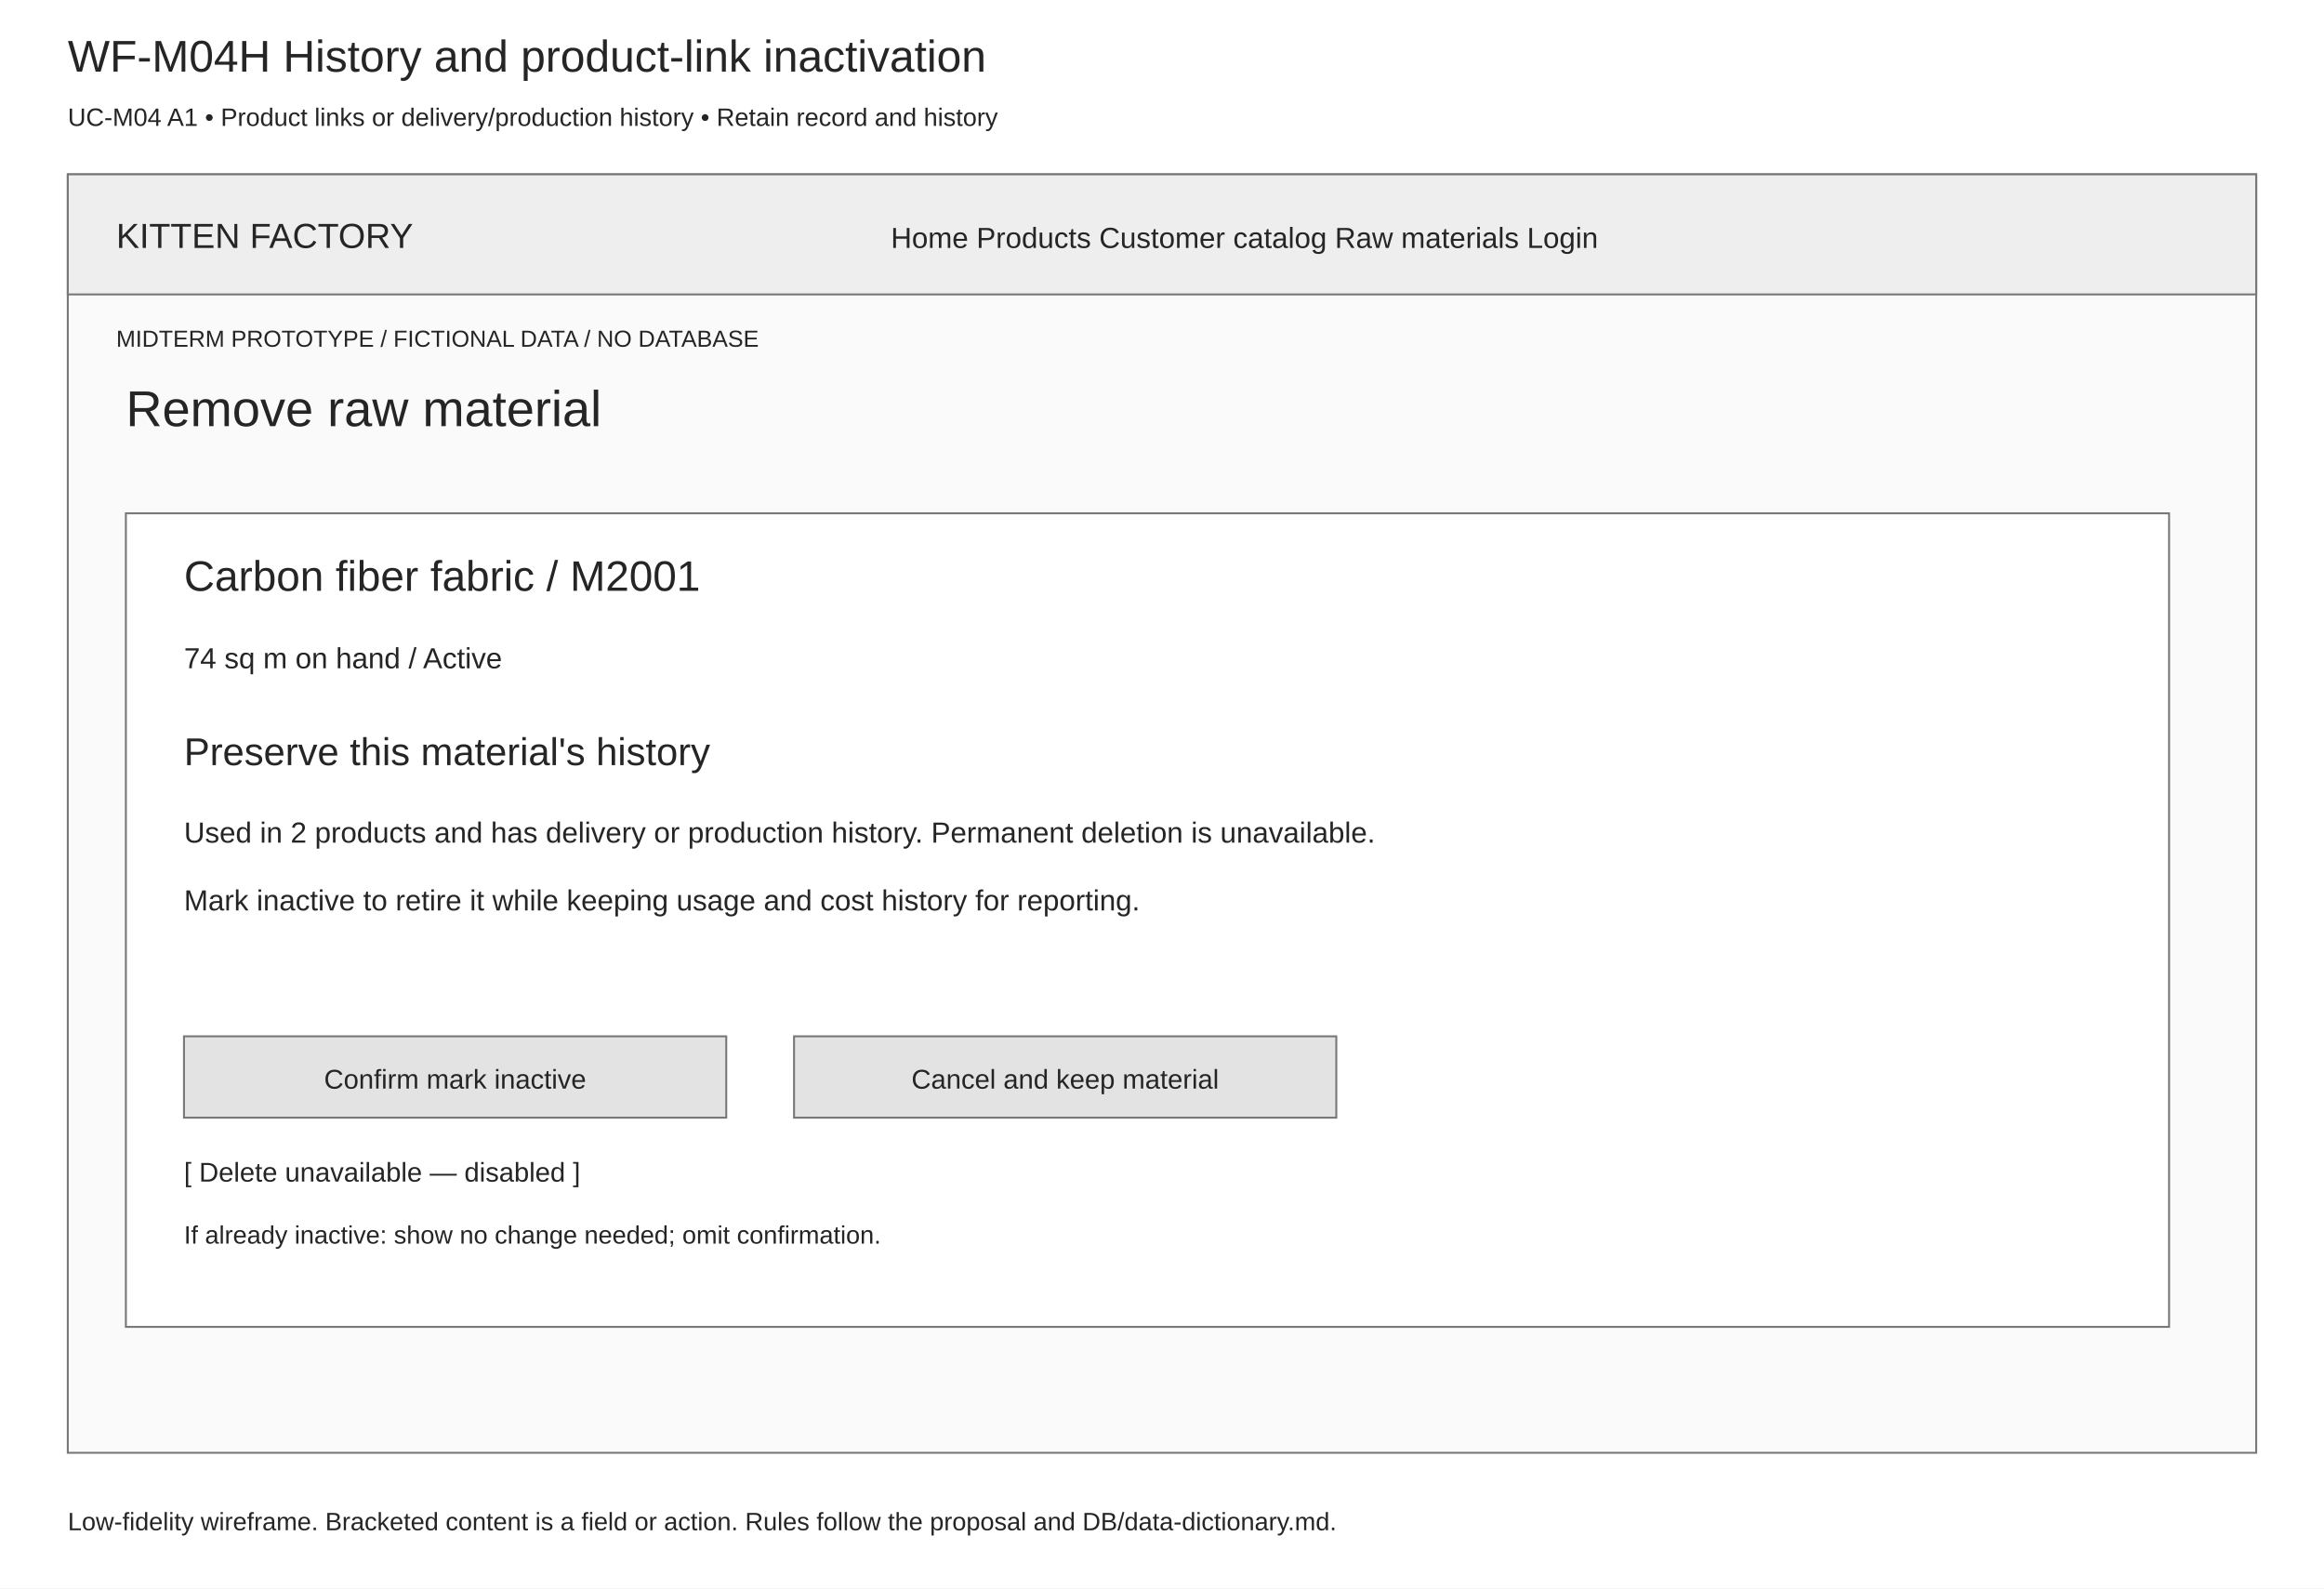
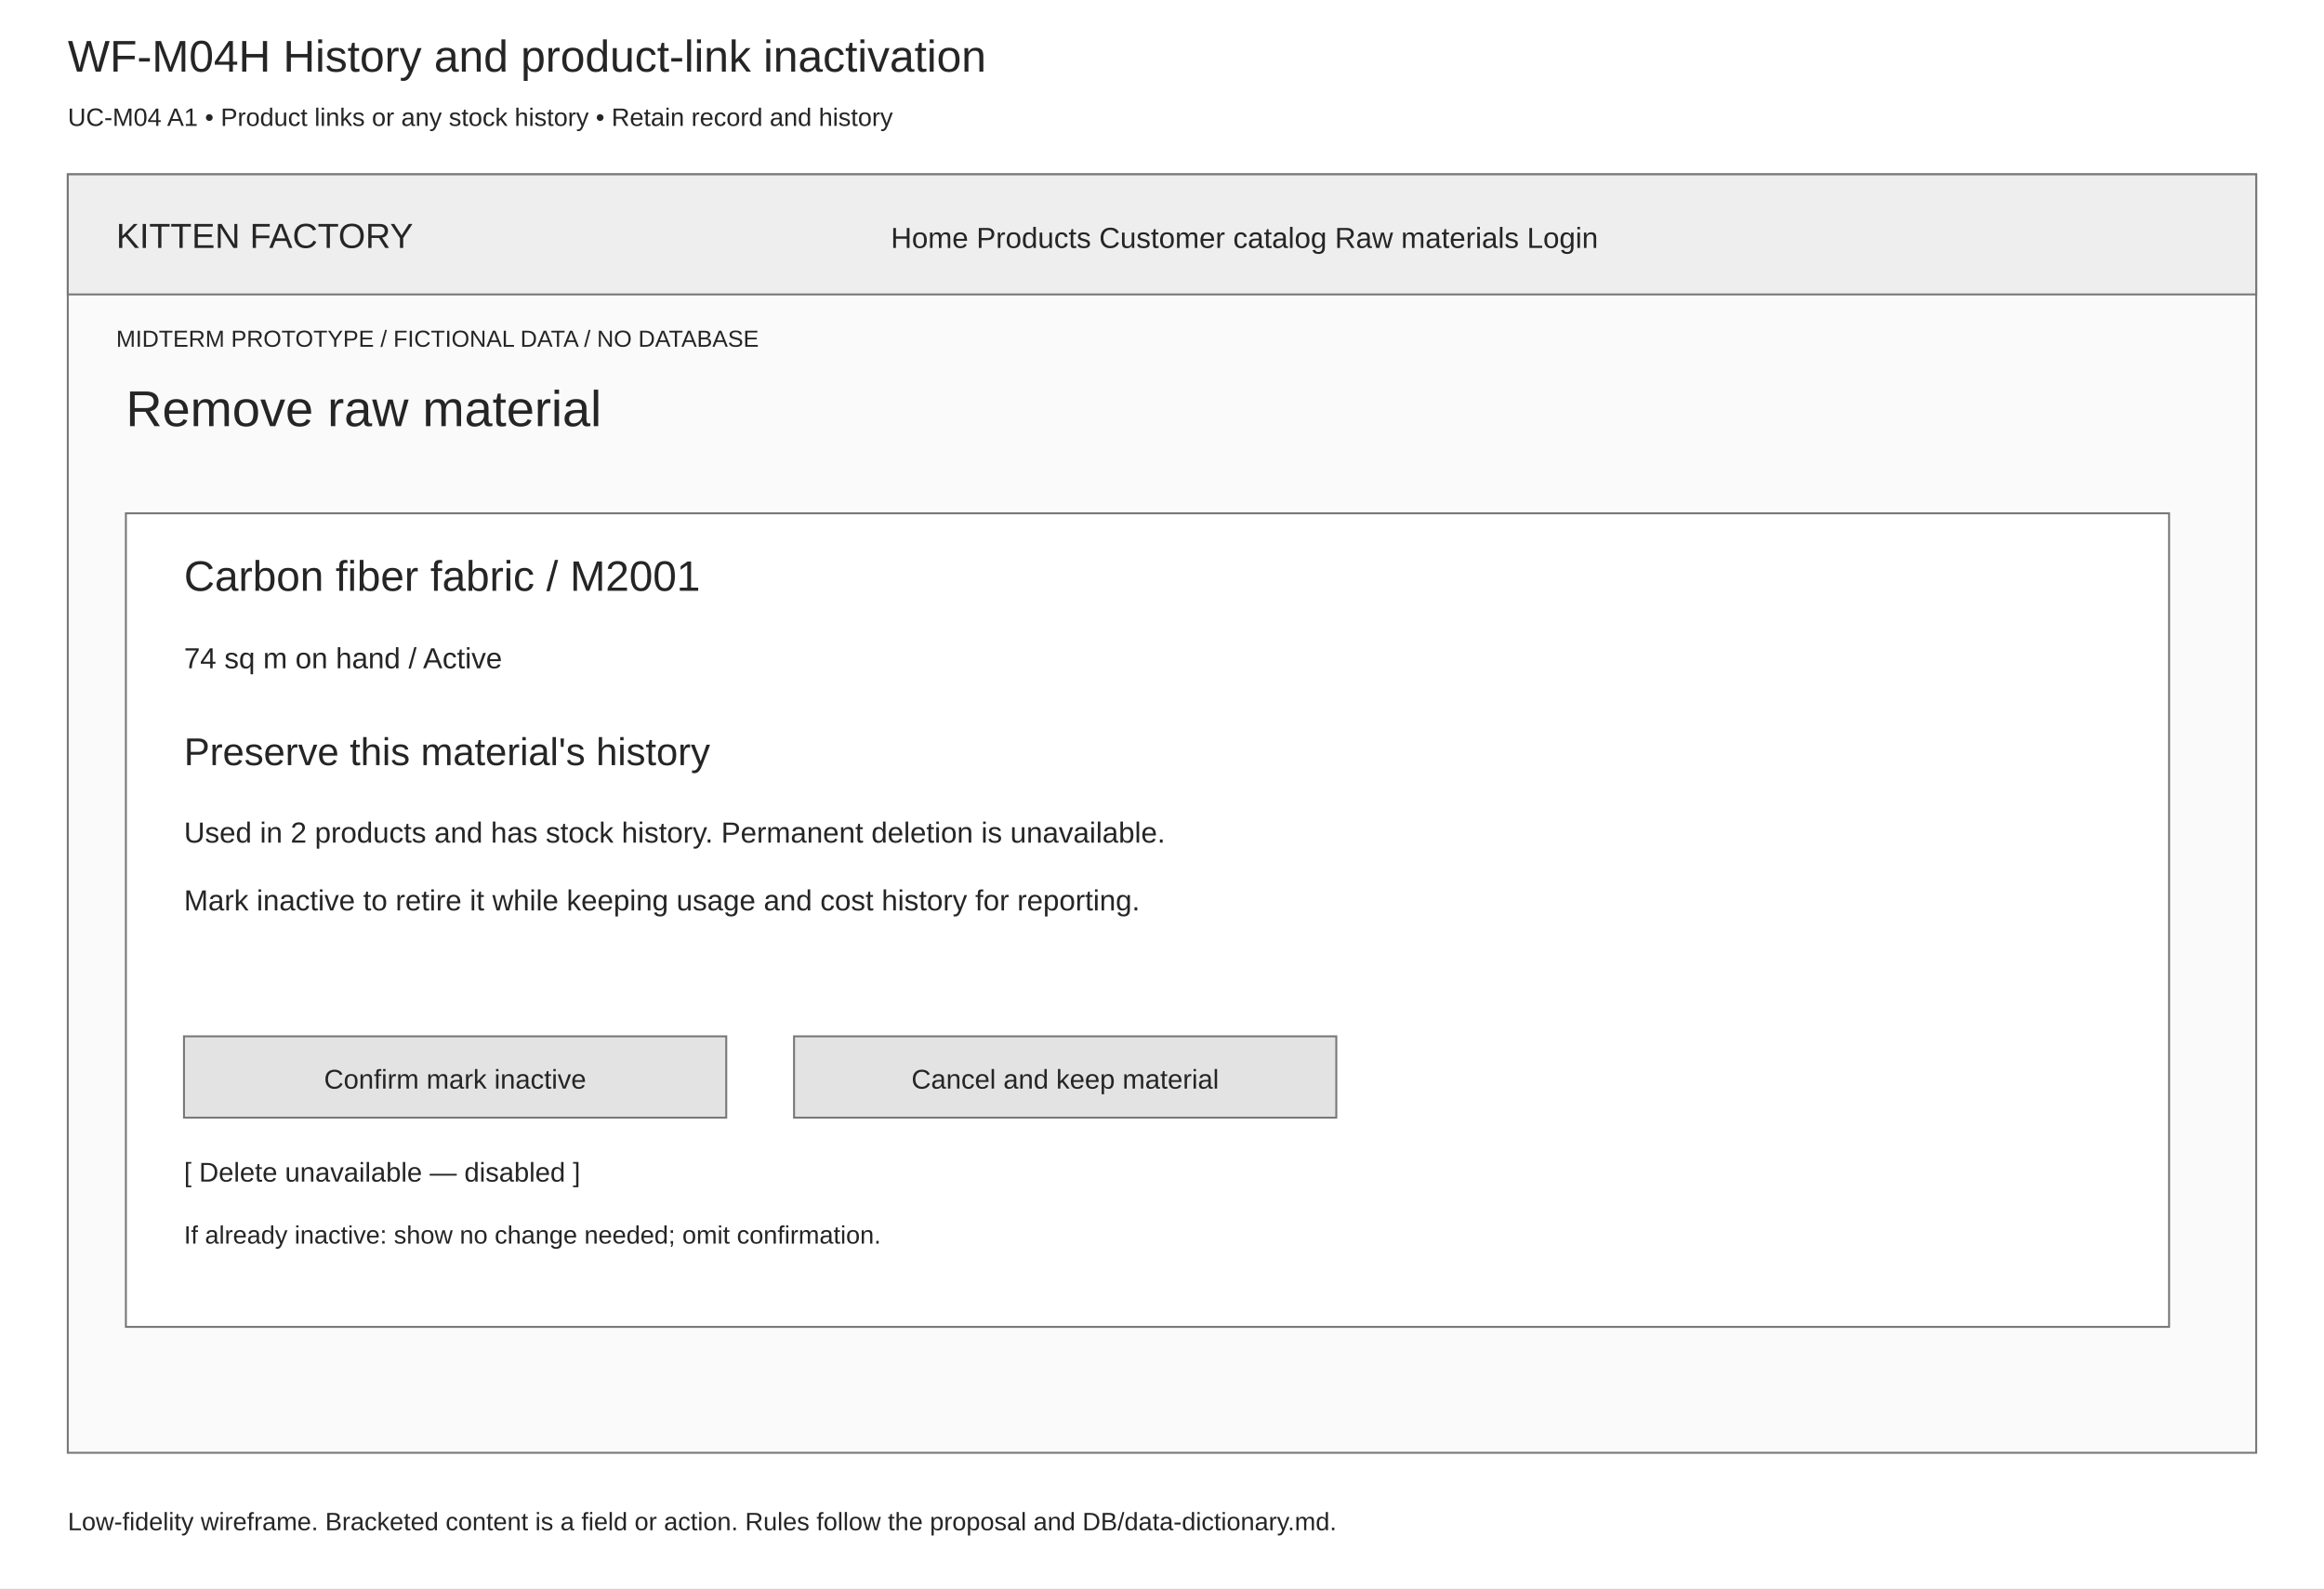
<svg xmlns="http://www.w3.org/2000/svg" width="1200" height="820" viewBox="0 0 1200 820" role="img" aria-label="WF-M04H History and product-link inactivation">
  <rect width="100%" height="100%" fill="white" />
  <text x="35" y="37" font-family="Arial,sans-serif" font-size="23" fill="#252525">WF-M04H  History and product-link inactivation</text>
-   <text x="35" y="65" font-family="Arial,sans-serif" font-size="13" fill="#252525">UC-M04 A1 • Product links or delivery/production history • Retain record and history</text>
+   <text x="35" y="65" font-family="Arial,sans-serif" font-size="13" fill="#252525">UC-M04 A1 • Product links or any stock history • Retain record and history</text>
  <rect x="35" y="90" width="1130" height="660" fill="#fafafa" stroke="#777" />
  <rect x="35" y="90" width="1130" height="62" fill="#eee" stroke="#777" />
  <text x="60" y="128" font-family="Arial,sans-serif" font-size="18" fill="#252525">KITTEN FACTORY</text>
  <text x="460" y="128" font-family="Arial,sans-serif" font-size="15" fill="#252525">Home    Products    Customer catalog    Raw materials    Login</text>
  <text x="60" y="179" font-family="Arial,sans-serif" font-size="12" fill="#252525">MIDTERM PROTOTYPE / FICTIONAL DATA / NO DATABASE</text>
  <text x="65" y="220" font-family="Arial,sans-serif" font-size="26" fill="#252525">Remove raw material</text>
  <rect x="65" y="265" width="1055" height="420" fill="#fff" stroke="#777" />
  <text x="95" y="305" font-family="Arial,sans-serif" font-size="22" fill="#252525">Carbon fiber fabric / M2001</text>
  <text x="95" y="345" font-family="Arial,sans-serif" font-size="15" fill="#252525">74 sq m on hand / Active</text>
  <text x="95" y="395" font-family="Arial,sans-serif" font-size="20" fill="#252525">Preserve this material's history</text>
-   <text x="95" y="435" font-family="Arial,sans-serif" font-size="15" fill="#252525">Used in 2 products and has delivery or production history. Permanent deletion is unavailable.</text>
+   <text x="95" y="435" font-family="Arial,sans-serif" font-size="15" fill="#252525">Used in 2 products and has stock history. Permanent deletion is unavailable.</text>
  <text x="95" y="470" font-family="Arial,sans-serif" font-size="15" fill="#252525">Mark inactive to retire it while keeping usage and cost history for reporting.</text>
  <rect x="95" y="535" width="280" height="42" fill="#e3e3e3" stroke="#777" />
  <text x="235.0" y="562.0" font-family="Arial,sans-serif" font-size="14" fill="#252525" text-anchor="middle">Confirm mark inactive</text>
  <rect x="410" y="535" width="280" height="42" fill="#e3e3e3" stroke="#777" />
  <text x="550.0" y="562.0" font-family="Arial,sans-serif" font-size="14" fill="#252525" text-anchor="middle">Cancel and keep material</text>
  <text x="95" y="610" font-family="Arial,sans-serif" font-size="14" fill="#252525">[ Delete unavailable — disabled ]</text>
  <text x="95" y="642" font-family="Arial,sans-serif" font-size="13" fill="#252525">If already inactive: show no change needed; omit confirmation.</text>
  <text x="35" y="790" font-family="Arial,sans-serif" font-size="13" fill="#252525">Low-fidelity wireframe. Bracketed content is a field or action. Rules follow the proposal and DB/data-dictionary.md.</text>
</svg>
